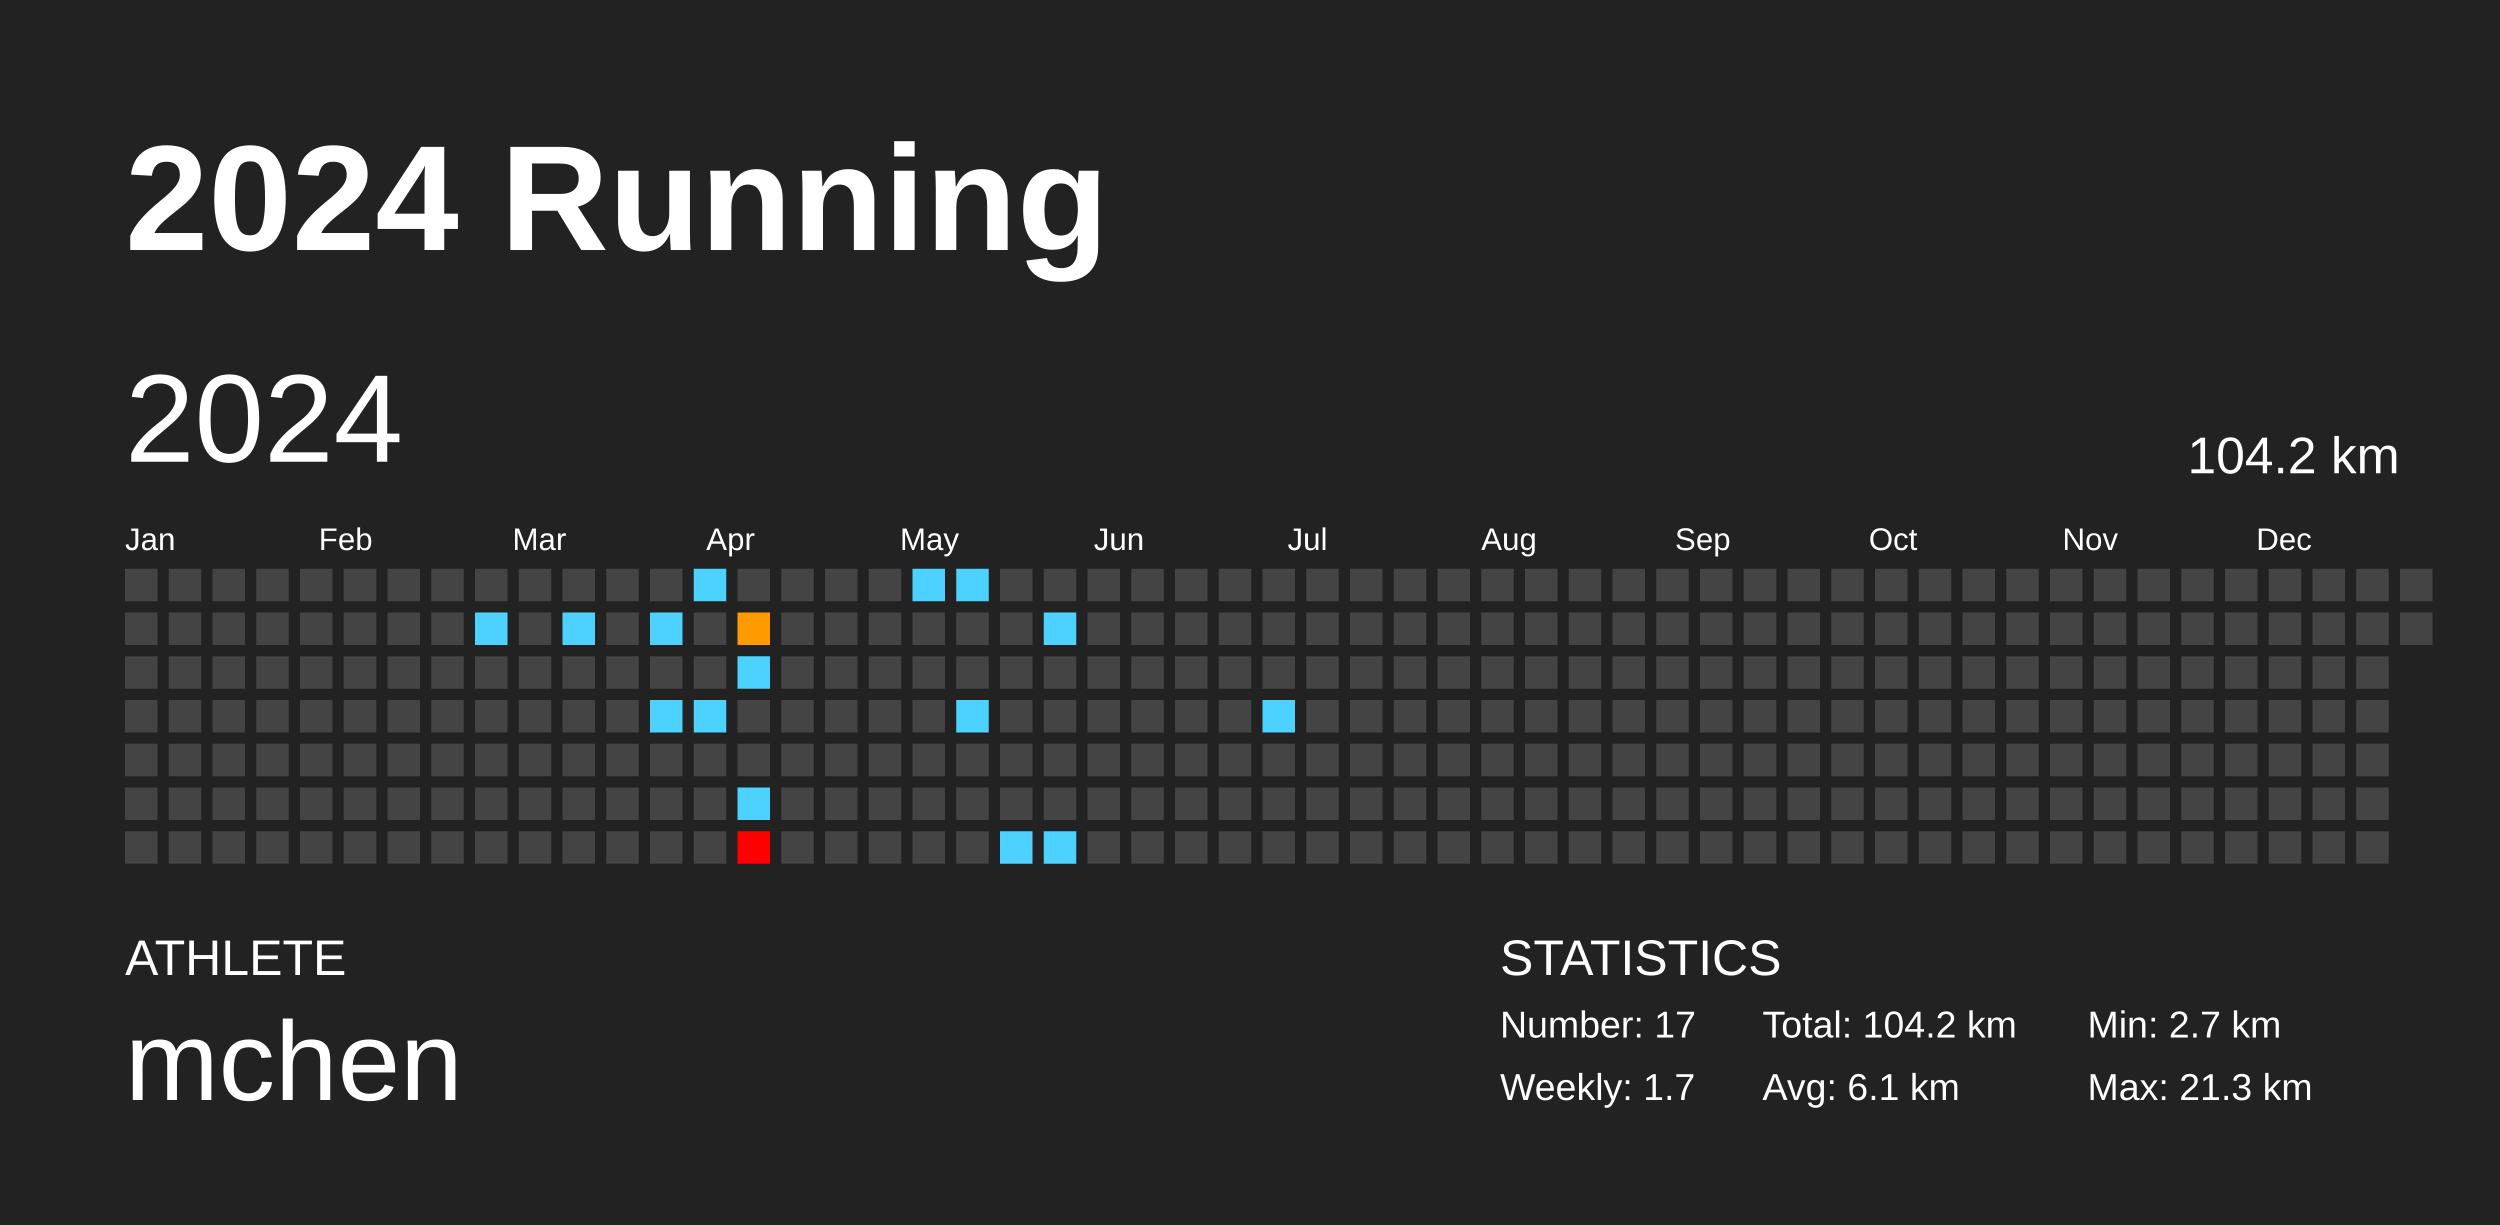
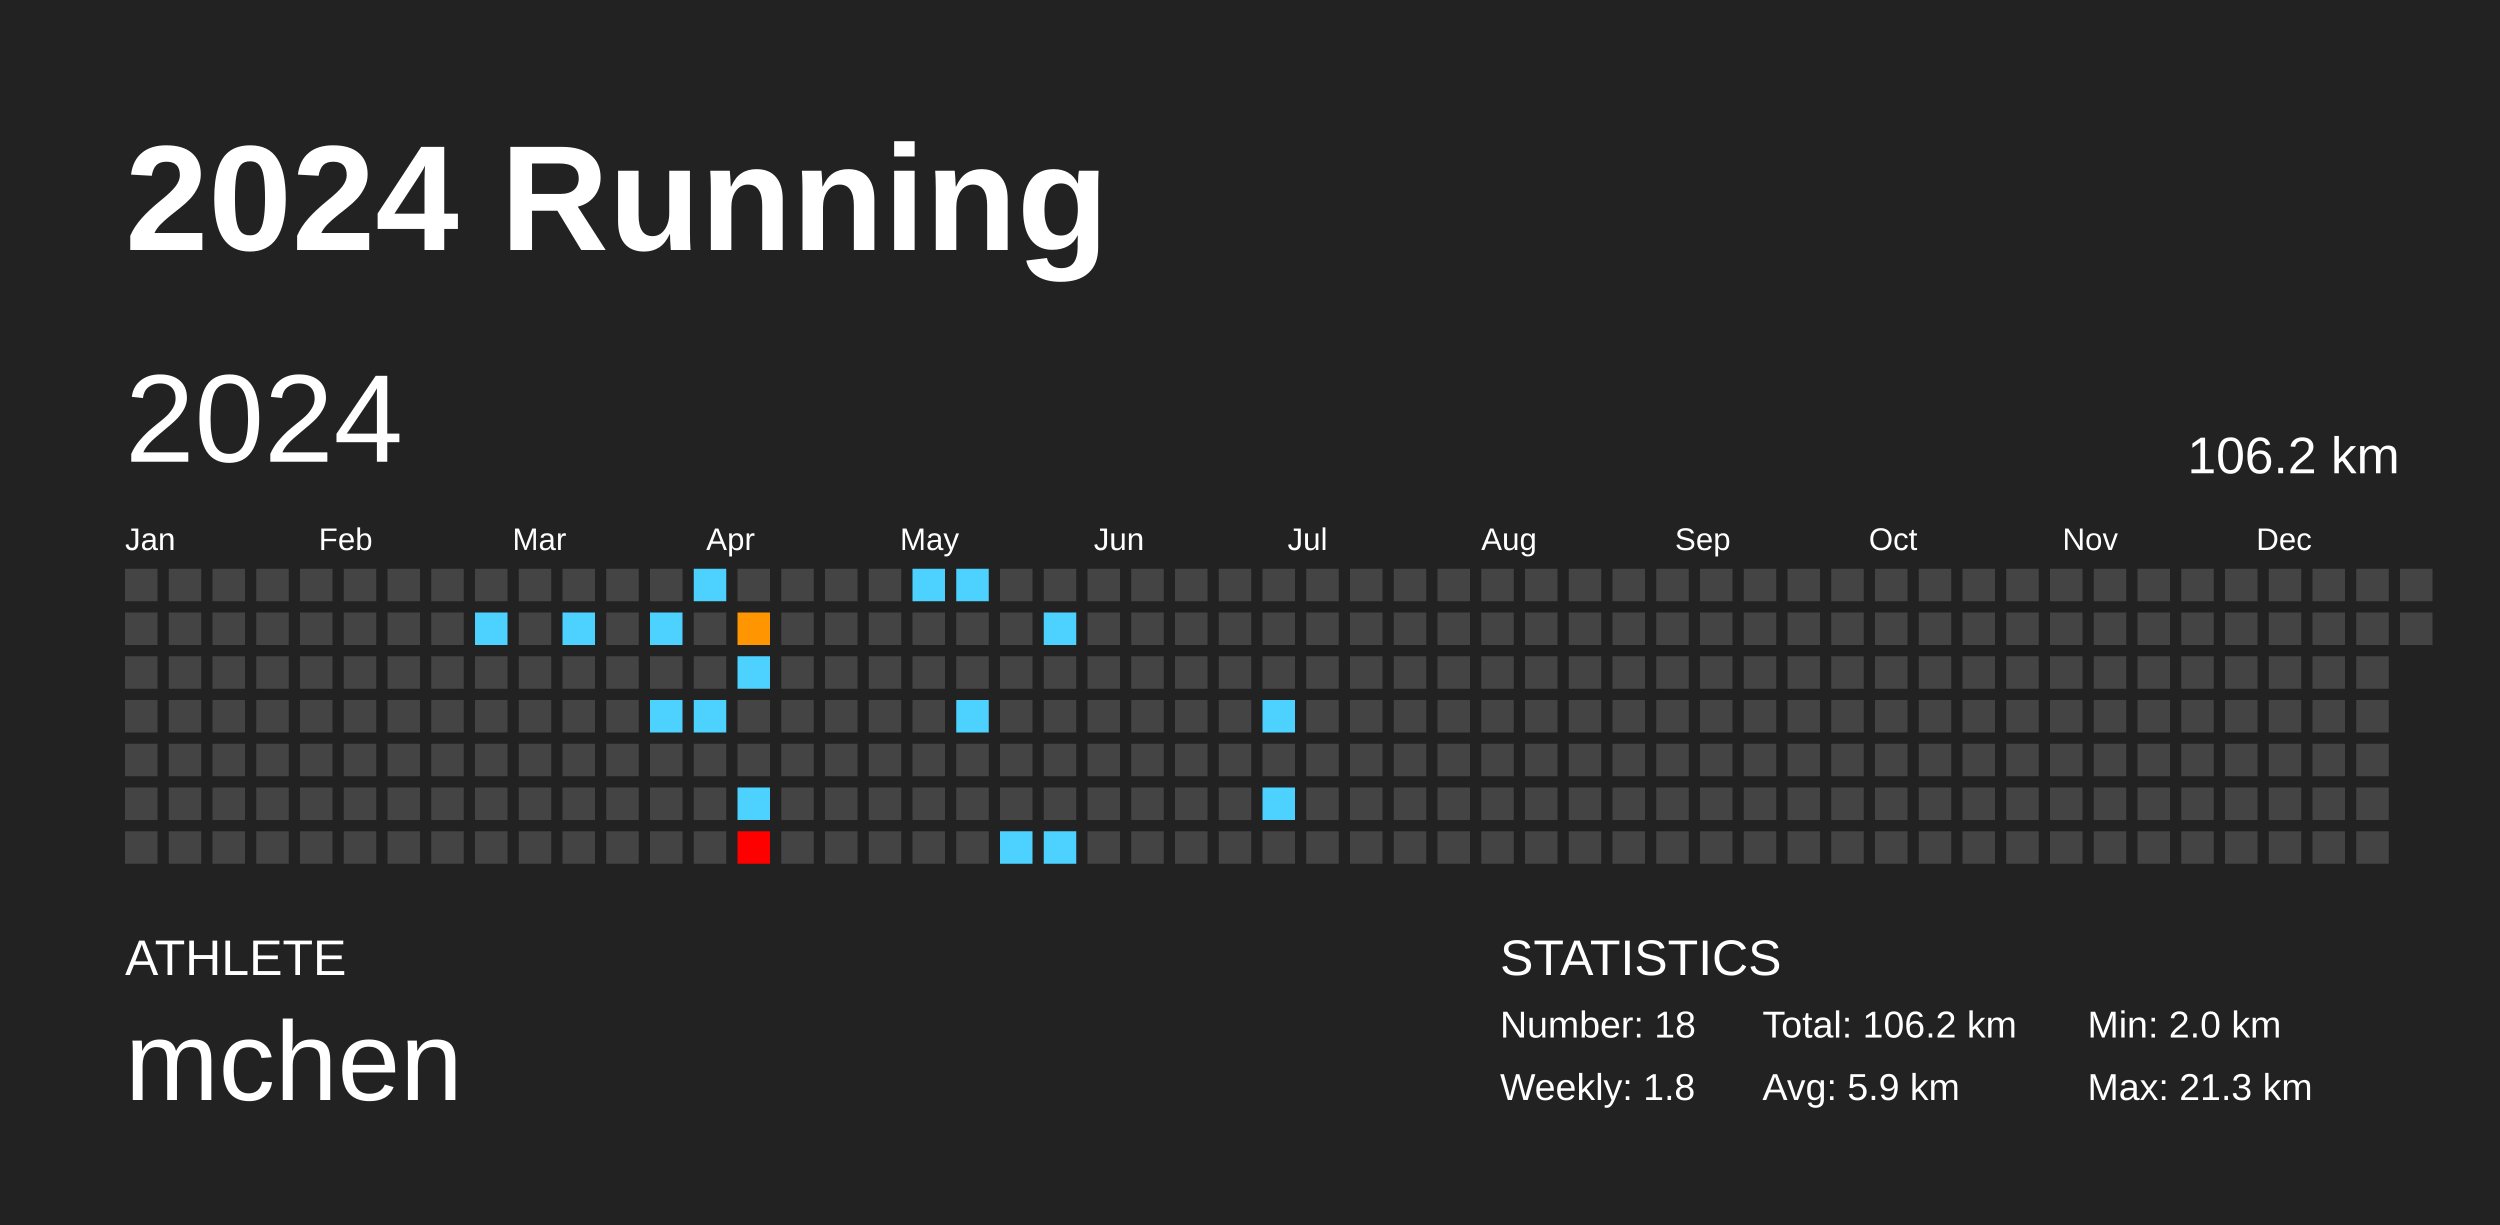
<svg xmlns="http://www.w3.org/2000/svg" baseProfile="full" height="98mm" version="1.1" viewBox="0,0,200,98" width="200mm">
  <defs />
  <rect fill="#222222" height="98" width="200" x="0" y="0" />
  <text fill="#FFFFFF" style="font-size:12px; font-family:Arial; font-weight:bold;" x="10" y="20">2024 Running</text>
  <text fill="#FFFFFF" style="font-size:4px; font-family:Arial" x="10" y="78">ATHLETE</text>
  <text fill="#FFFFFF" style="font-size:9px; font-family:Arial" x="10" y="88">mchen</text>
  <text fill="#FFFFFF" style="font-size:4px; font-family:Arial" x="120" y="78">STATISTICS</text>
-   <text fill="#FFFFFF" style="font-size:3px; font-family:Arial" x="120" y="83">Number: 17</text>
-   <text fill="#FFFFFF" style="font-size:3px; font-family:Arial" x="120" y="88">Weekly: 1.7</text>
-   <text fill="#FFFFFF" style="font-size:3px; font-family:Arial" x="141" y="83">Total: 104.2 km</text>
-   <text fill="#FFFFFF" style="font-size:3px; font-family:Arial" x="141" y="88">Avg: 6.1 km</text>
-   <text fill="#FFFFFF" style="font-size:3px; font-family:Arial" x="167" y="83">Min: 2.7 km</text>
+   <text fill="#FFFFFF" style="font-size:3px; font-family:Arial" x="120" y="83">Number: 18</text>
+   <text fill="#FFFFFF" style="font-size:3px; font-family:Arial" x="120" y="88">Weekly: 1.8</text>
+   <text fill="#FFFFFF" style="font-size:3px; font-family:Arial" x="141" y="83">Total: 106.2 km</text>
+   <text fill="#FFFFFF" style="font-size:3px; font-family:Arial" x="141" y="88">Avg: 5.9 km</text>
+   <text fill="#FFFFFF" style="font-size:3px; font-family:Arial" x="167" y="83">Min: 2.0 km</text>
  <text fill="#FFFFFF" style="font-size:3px; font-family:Arial" x="167" y="88">Max: 21.3 km</text>
  <text dominant-baseline="hanging" fill="#FFFFFF" style="font-size:10.0px; font-family:Arial;" x="10" y="30">2024</text>
-   <text dominant-baseline="hanging" fill="#FFFFFF" style="font-size:4.125px; font-family:Arial;" x="175" y="35">104.2 km</text>
+   <text dominant-baseline="hanging" fill="#FFFFFF" style="font-size:4.125px; font-family:Arial;" x="175" y="35">106.2 km</text>
  <text fill="#FFFFFF" style="font-size:2.5px; font-family:Arial" x="10.0" y="44">Jan</text>
  <text fill="#FFFFFF" style="font-size:2.5px; font-family:Arial" x="25.5" y="44">Feb</text>
  <text fill="#FFFFFF" style="font-size:2.5px; font-family:Arial" x="41.0" y="44">Mar</text>
  <text fill="#FFFFFF" style="font-size:2.5px; font-family:Arial" x="56.5" y="44">Apr</text>
  <text fill="#FFFFFF" style="font-size:2.5px; font-family:Arial" x="72.0" y="44">May</text>
  <text fill="#FFFFFF" style="font-size:2.5px; font-family:Arial" x="87.5" y="44">Jun</text>
  <text fill="#FFFFFF" style="font-size:2.5px; font-family:Arial" x="103.0" y="44">Jul</text>
  <text fill="#FFFFFF" style="font-size:2.5px; font-family:Arial" x="118.5" y="44">Aug</text>
  <text fill="#FFFFFF" style="font-size:2.5px; font-family:Arial" x="134.0" y="44">Sep</text>
  <text fill="#FFFFFF" style="font-size:2.5px; font-family:Arial" x="149.5" y="44">Oct</text>
  <text fill="#FFFFFF" style="font-size:2.5px; font-family:Arial" x="165.0" y="44">Nov</text>
  <text fill="#FFFFFF" style="font-size:2.5px; font-family:Arial" x="180.5" y="44">Dec</text>
  <rect fill="#444444" height="2.6" width="2.6" x="10.0" y="45.5" />
  <rect fill="#444444" height="2.6" width="2.6" x="10.0" y="49.0" />
  <rect fill="#444444" height="2.6" width="2.6" x="10.0" y="52.5" />
  <rect fill="#444444" height="2.6" width="2.6" x="10.0" y="56.0" />
  <rect fill="#444444" height="2.6" width="2.6" x="10.0" y="59.5" />
  <rect fill="#444444" height="2.6" width="2.6" x="10.0" y="63.0" />
  <rect fill="#444444" height="2.6" width="2.6" x="10.0" y="66.5" />
  <rect fill="#444444" height="2.6" width="2.6" x="13.5" y="45.5" />
  <rect fill="#444444" height="2.6" width="2.6" x="13.5" y="49.0" />
  <rect fill="#444444" height="2.6" width="2.6" x="13.5" y="52.5" />
  <rect fill="#444444" height="2.6" width="2.6" x="13.5" y="56.0" />
  <rect fill="#444444" height="2.6" width="2.6" x="13.5" y="59.5" />
  <rect fill="#444444" height="2.6" width="2.6" x="13.5" y="63.0" />
  <rect fill="#444444" height="2.6" width="2.6" x="13.5" y="66.5" />
  <rect fill="#444444" height="2.6" width="2.6" x="17.0" y="45.5" />
  <rect fill="#444444" height="2.6" width="2.6" x="17.0" y="49.0" />
  <rect fill="#444444" height="2.6" width="2.6" x="17.0" y="52.5" />
  <rect fill="#444444" height="2.6" width="2.6" x="17.0" y="56.0" />
  <rect fill="#444444" height="2.6" width="2.6" x="17.0" y="59.5" />
  <rect fill="#444444" height="2.6" width="2.6" x="17.0" y="63.0" />
  <rect fill="#444444" height="2.6" width="2.6" x="17.0" y="66.5" />
  <rect fill="#444444" height="2.6" width="2.6" x="20.5" y="45.5" />
  <rect fill="#444444" height="2.6" width="2.6" x="20.5" y="49.0" />
  <rect fill="#444444" height="2.6" width="2.6" x="20.5" y="52.5" />
  <rect fill="#444444" height="2.6" width="2.6" x="20.5" y="56.0" />
  <rect fill="#444444" height="2.6" width="2.6" x="20.5" y="59.5" />
  <rect fill="#444444" height="2.6" width="2.6" x="20.5" y="63.0" />
  <rect fill="#444444" height="2.6" width="2.6" x="20.5" y="66.5" />
  <rect fill="#444444" height="2.6" width="2.6" x="24.0" y="45.5" />
  <rect fill="#444444" height="2.6" width="2.6" x="24.0" y="49.0" />
  <rect fill="#444444" height="2.6" width="2.6" x="24.0" y="52.5" />
  <rect fill="#444444" height="2.6" width="2.6" x="24.0" y="56.0" />
  <rect fill="#444444" height="2.6" width="2.6" x="24.0" y="59.5" />
  <rect fill="#444444" height="2.6" width="2.6" x="24.0" y="63.0" />
  <rect fill="#444444" height="2.6" width="2.6" x="24.0" y="66.5" />
  <rect fill="#444444" height="2.6" width="2.6" x="27.5" y="45.5" />
  <rect fill="#444444" height="2.6" width="2.6" x="27.5" y="49.0" />
  <rect fill="#444444" height="2.6" width="2.6" x="27.5" y="52.5" />
  <rect fill="#444444" height="2.6" width="2.6" x="27.5" y="56.0" />
  <rect fill="#444444" height="2.6" width="2.6" x="27.5" y="59.5" />
  <rect fill="#444444" height="2.6" width="2.6" x="27.5" y="63.0" />
  <rect fill="#444444" height="2.6" width="2.6" x="27.5" y="66.5" />
  <rect fill="#444444" height="2.6" width="2.6" x="31.0" y="45.5" />
  <rect fill="#444444" height="2.6" width="2.6" x="31.0" y="49.0" />
  <rect fill="#444444" height="2.6" width="2.6" x="31.0" y="52.5" />
  <rect fill="#444444" height="2.6" width="2.6" x="31.0" y="56.0" />
  <rect fill="#444444" height="2.6" width="2.6" x="31.0" y="59.5" />
  <rect fill="#444444" height="2.6" width="2.6" x="31.0" y="63.0" />
  <rect fill="#444444" height="2.6" width="2.6" x="31.0" y="66.5" />
  <rect fill="#444444" height="2.6" width="2.6" x="34.5" y="45.5" />
  <rect fill="#444444" height="2.6" width="2.6" x="34.5" y="49.0" />
  <rect fill="#444444" height="2.6" width="2.6" x="34.5" y="52.5" />
  <rect fill="#444444" height="2.6" width="2.6" x="34.5" y="56.0" />
  <rect fill="#444444" height="2.6" width="2.6" x="34.5" y="59.5" />
  <rect fill="#444444" height="2.6" width="2.6" x="34.5" y="63.0" />
  <rect fill="#444444" height="2.6" width="2.6" x="34.5" y="66.5" />
  <rect fill="#444444" height="2.6" width="2.6" x="38.0" y="45.5" />
  <rect fill="#4dd2ff" height="2.6" width="2.6" x="38.0" y="49.0" />
  <rect fill="#444444" height="2.6" width="2.6" x="38.0" y="52.5" />
  <rect fill="#444444" height="2.6" width="2.6" x="38.0" y="56.0" />
  <rect fill="#444444" height="2.6" width="2.6" x="38.0" y="59.5" />
  <rect fill="#444444" height="2.6" width="2.6" x="38.0" y="63.0" />
  <rect fill="#444444" height="2.6" width="2.6" x="38.0" y="66.5" />
  <rect fill="#444444" height="2.6" width="2.6" x="41.5" y="45.5" />
  <rect fill="#444444" height="2.6" width="2.6" x="41.5" y="49.0" />
  <rect fill="#444444" height="2.6" width="2.6" x="41.5" y="52.5" />
  <rect fill="#444444" height="2.6" width="2.6" x="41.5" y="56.0" />
  <rect fill="#444444" height="2.6" width="2.6" x="41.5" y="59.5" />
  <rect fill="#444444" height="2.6" width="2.6" x="41.5" y="63.0" />
  <rect fill="#444444" height="2.6" width="2.6" x="41.5" y="66.5" />
  <rect fill="#444444" height="2.6" width="2.6" x="45.0" y="45.5" />
  <rect fill="#4dd2ff" height="2.6" width="2.6" x="45.0" y="49.0" />
  <rect fill="#444444" height="2.6" width="2.6" x="45.0" y="52.5" />
  <rect fill="#444444" height="2.6" width="2.6" x="45.0" y="56.0" />
  <rect fill="#444444" height="2.6" width="2.6" x="45.0" y="59.5" />
  <rect fill="#444444" height="2.6" width="2.6" x="45.0" y="63.0" />
  <rect fill="#444444" height="2.6" width="2.6" x="45.0" y="66.5" />
  <rect fill="#444444" height="2.6" width="2.6" x="48.5" y="45.5" />
  <rect fill="#444444" height="2.6" width="2.6" x="48.5" y="49.0" />
  <rect fill="#444444" height="2.6" width="2.6" x="48.5" y="52.5" />
  <rect fill="#444444" height="2.6" width="2.6" x="48.5" y="56.0" />
  <rect fill="#444444" height="2.6" width="2.6" x="48.5" y="59.5" />
  <rect fill="#444444" height="2.6" width="2.6" x="48.5" y="63.0" />
  <rect fill="#444444" height="2.6" width="2.6" x="48.5" y="66.5" />
  <rect fill="#444444" height="2.6" width="2.6" x="52.0" y="45.5" />
  <rect fill="#4dd2ff" height="2.6" width="2.6" x="52.0" y="49.0" />
  <rect fill="#444444" height="2.6" width="2.6" x="52.0" y="52.5" />
  <rect fill="#4dd2ff" height="2.6" width="2.6" x="52.0" y="56.0" />
  <rect fill="#444444" height="2.6" width="2.6" x="52.0" y="59.5" />
  <rect fill="#444444" height="2.6" width="2.6" x="52.0" y="63.0" />
  <rect fill="#444444" height="2.6" width="2.6" x="52.0" y="66.5" />
  <rect fill="#4dd2ff" height="2.6" width="2.6" x="55.5" y="45.5" />
  <rect fill="#444444" height="2.6" width="2.6" x="55.5" y="49.0" />
  <rect fill="#444444" height="2.6" width="2.6" x="55.5" y="52.5" />
  <rect fill="#4dd2ff" height="2.6" width="2.6" x="55.5" y="56.0" />
  <rect fill="#444444" height="2.6" width="2.6" x="55.5" y="59.5" />
  <rect fill="#444444" height="2.6" width="2.6" x="55.5" y="63.0" />
  <rect fill="#444444" height="2.6" width="2.6" x="55.5" y="66.5" />
  <rect fill="#444444" height="2.6" width="2.6" x="59.0" y="45.5" />
-   <rect fill="#ff9b00" height="2.6" width="2.6" x="59.0" y="49.0" />
+   <rect fill="#ff9500" height="2.6" width="2.6" x="59.0" y="49.0" />
  <rect fill="#4dd2ff" height="2.6" width="2.6" x="59.0" y="52.5" />
  <rect fill="#444444" height="2.6" width="2.6" x="59.0" y="56.0" />
  <rect fill="#444444" height="2.6" width="2.6" x="59.0" y="59.5" />
  <rect fill="#4dd2ff" height="2.6" width="2.6" x="59.0" y="63.0" />
  <rect fill="red" height="2.6" width="2.6" x="59.0" y="66.5" />
  <rect fill="#444444" height="2.6" width="2.6" x="62.5" y="45.5" />
  <rect fill="#444444" height="2.6" width="2.6" x="62.5" y="49.0" />
  <rect fill="#444444" height="2.6" width="2.6" x="62.5" y="52.5" />
  <rect fill="#444444" height="2.6" width="2.6" x="62.5" y="56.0" />
  <rect fill="#444444" height="2.6" width="2.6" x="62.5" y="59.5" />
  <rect fill="#444444" height="2.6" width="2.6" x="62.5" y="63.0" />
  <rect fill="#444444" height="2.6" width="2.6" x="62.5" y="66.5" />
  <rect fill="#444444" height="2.6" width="2.6" x="66.0" y="45.5" />
  <rect fill="#444444" height="2.6" width="2.6" x="66.0" y="49.0" />
  <rect fill="#444444" height="2.6" width="2.6" x="66.0" y="52.5" />
  <rect fill="#444444" height="2.6" width="2.6" x="66.0" y="56.0" />
  <rect fill="#444444" height="2.6" width="2.6" x="66.0" y="59.5" />
  <rect fill="#444444" height="2.6" width="2.6" x="66.0" y="63.0" />
  <rect fill="#444444" height="2.6" width="2.6" x="66.0" y="66.5" />
  <rect fill="#444444" height="2.6" width="2.6" x="69.5" y="45.5" />
  <rect fill="#444444" height="2.6" width="2.6" x="69.5" y="49.0" />
  <rect fill="#444444" height="2.6" width="2.6" x="69.5" y="52.5" />
  <rect fill="#444444" height="2.6" width="2.6" x="69.5" y="56.0" />
  <rect fill="#444444" height="2.6" width="2.6" x="69.5" y="59.5" />
  <rect fill="#444444" height="2.6" width="2.6" x="69.5" y="63.0" />
  <rect fill="#444444" height="2.6" width="2.6" x="69.5" y="66.5" />
  <rect fill="#4dd2ff" height="2.6" width="2.6" x="73.0" y="45.5" />
  <rect fill="#444444" height="2.6" width="2.6" x="73.0" y="49.0" />
  <rect fill="#444444" height="2.6" width="2.6" x="73.0" y="52.5" />
  <rect fill="#444444" height="2.6" width="2.6" x="73.0" y="56.0" />
  <rect fill="#444444" height="2.6" width="2.6" x="73.0" y="59.5" />
  <rect fill="#444444" height="2.6" width="2.6" x="73.0" y="63.0" />
  <rect fill="#444444" height="2.6" width="2.6" x="73.0" y="66.5" />
  <rect fill="#4dd2ff" height="2.6" width="2.6" x="76.5" y="45.5" />
  <rect fill="#444444" height="2.6" width="2.6" x="76.5" y="49.0" />
  <rect fill="#444444" height="2.6" width="2.6" x="76.5" y="52.5" />
  <rect fill="#4dd2ff" height="2.6" width="2.6" x="76.5" y="56.0" />
  <rect fill="#444444" height="2.6" width="2.6" x="76.5" y="59.5" />
  <rect fill="#444444" height="2.6" width="2.6" x="76.5" y="63.0" />
  <rect fill="#444444" height="2.6" width="2.6" x="76.5" y="66.5" />
  <rect fill="#444444" height="2.6" width="2.6" x="80.0" y="45.5" />
  <rect fill="#444444" height="2.6" width="2.6" x="80.0" y="49.0" />
  <rect fill="#444444" height="2.6" width="2.6" x="80.0" y="52.5" />
  <rect fill="#444444" height="2.6" width="2.6" x="80.0" y="56.0" />
  <rect fill="#444444" height="2.6" width="2.6" x="80.0" y="59.5" />
  <rect fill="#444444" height="2.6" width="2.6" x="80.0" y="63.0" />
  <rect fill="#4dd2ff" height="2.6" width="2.6" x="80.0" y="66.5" />
  <rect fill="#444444" height="2.6" width="2.6" x="83.5" y="45.5" />
  <rect fill="#4dd2ff" height="2.6" width="2.6" x="83.5" y="49.0" />
  <rect fill="#444444" height="2.6" width="2.6" x="83.5" y="52.5" />
  <rect fill="#444444" height="2.6" width="2.6" x="83.5" y="56.0" />
  <rect fill="#444444" height="2.6" width="2.6" x="83.5" y="59.5" />
  <rect fill="#444444" height="2.6" width="2.6" x="83.5" y="63.0" />
  <rect fill="#4dd2ff" height="2.6" width="2.6" x="83.5" y="66.5" />
  <rect fill="#444444" height="2.6" width="2.6" x="87.0" y="45.5" />
  <rect fill="#444444" height="2.6" width="2.6" x="87.0" y="49.0" />
  <rect fill="#444444" height="2.6" width="2.6" x="87.0" y="52.5" />
  <rect fill="#444444" height="2.6" width="2.6" x="87.0" y="56.0" />
  <rect fill="#444444" height="2.6" width="2.6" x="87.0" y="59.5" />
  <rect fill="#444444" height="2.6" width="2.6" x="87.0" y="63.0" />
  <rect fill="#444444" height="2.6" width="2.6" x="87.0" y="66.5" />
  <rect fill="#444444" height="2.6" width="2.6" x="90.5" y="45.5" />
  <rect fill="#444444" height="2.6" width="2.6" x="90.5" y="49.0" />
  <rect fill="#444444" height="2.6" width="2.6" x="90.5" y="52.5" />
  <rect fill="#444444" height="2.6" width="2.6" x="90.5" y="56.0" />
  <rect fill="#444444" height="2.6" width="2.6" x="90.5" y="59.5" />
  <rect fill="#444444" height="2.6" width="2.6" x="90.5" y="63.0" />
  <rect fill="#444444" height="2.6" width="2.6" x="90.5" y="66.5" />
  <rect fill="#444444" height="2.6" width="2.6" x="94.0" y="45.5" />
  <rect fill="#444444" height="2.6" width="2.6" x="94.0" y="49.0" />
  <rect fill="#444444" height="2.6" width="2.6" x="94.0" y="52.5" />
  <rect fill="#444444" height="2.6" width="2.6" x="94.0" y="56.0" />
  <rect fill="#444444" height="2.6" width="2.6" x="94.0" y="59.5" />
  <rect fill="#444444" height="2.6" width="2.6" x="94.0" y="63.0" />
  <rect fill="#444444" height="2.6" width="2.6" x="94.0" y="66.5" />
  <rect fill="#444444" height="2.6" width="2.6" x="97.5" y="45.5" />
  <rect fill="#444444" height="2.6" width="2.6" x="97.5" y="49.0" />
  <rect fill="#444444" height="2.6" width="2.6" x="97.5" y="52.5" />
  <rect fill="#444444" height="2.6" width="2.6" x="97.5" y="56.0" />
  <rect fill="#444444" height="2.6" width="2.6" x="97.5" y="59.5" />
  <rect fill="#444444" height="2.6" width="2.6" x="97.5" y="63.0" />
  <rect fill="#444444" height="2.6" width="2.6" x="97.5" y="66.5" />
  <rect fill="#444444" height="2.6" width="2.6" x="101.0" y="45.5" />
  <rect fill="#444444" height="2.6" width="2.6" x="101.0" y="49.0" />
  <rect fill="#444444" height="2.6" width="2.6" x="101.0" y="52.5" />
  <rect fill="#4dd2ff" height="2.6" width="2.6" x="101.0" y="56.0" />
  <rect fill="#444444" height="2.6" width="2.6" x="101.0" y="59.5" />
-   <rect fill="#444444" height="2.6" width="2.6" x="101.0" y="63.0" />
+   <rect fill="#4dd2ff" height="2.6" width="2.6" x="101.0" y="63.0" />
  <rect fill="#444444" height="2.6" width="2.6" x="101.0" y="66.5" />
  <rect fill="#444444" height="2.6" width="2.6" x="104.5" y="45.5" />
  <rect fill="#444444" height="2.6" width="2.6" x="104.5" y="49.0" />
  <rect fill="#444444" height="2.6" width="2.6" x="104.5" y="52.5" />
  <rect fill="#444444" height="2.6" width="2.6" x="104.5" y="56.0" />
  <rect fill="#444444" height="2.6" width="2.6" x="104.5" y="59.5" />
  <rect fill="#444444" height="2.6" width="2.6" x="104.5" y="63.0" />
  <rect fill="#444444" height="2.6" width="2.6" x="104.5" y="66.5" />
  <rect fill="#444444" height="2.6" width="2.6" x="108.0" y="45.5" />
  <rect fill="#444444" height="2.6" width="2.6" x="108.0" y="49.0" />
  <rect fill="#444444" height="2.6" width="2.6" x="108.0" y="52.5" />
  <rect fill="#444444" height="2.6" width="2.6" x="108.0" y="56.0" />
  <rect fill="#444444" height="2.6" width="2.6" x="108.0" y="59.5" />
  <rect fill="#444444" height="2.6" width="2.6" x="108.0" y="63.0" />
  <rect fill="#444444" height="2.6" width="2.6" x="108.0" y="66.5" />
  <rect fill="#444444" height="2.6" width="2.6" x="111.5" y="45.5" />
  <rect fill="#444444" height="2.6" width="2.6" x="111.5" y="49.0" />
  <rect fill="#444444" height="2.6" width="2.6" x="111.5" y="52.5" />
  <rect fill="#444444" height="2.6" width="2.6" x="111.5" y="56.0" />
  <rect fill="#444444" height="2.6" width="2.6" x="111.5" y="59.5" />
  <rect fill="#444444" height="2.6" width="2.6" x="111.5" y="63.0" />
  <rect fill="#444444" height="2.6" width="2.6" x="111.5" y="66.5" />
  <rect fill="#444444" height="2.6" width="2.6" x="115.0" y="45.5" />
  <rect fill="#444444" height="2.6" width="2.6" x="115.0" y="49.0" />
  <rect fill="#444444" height="2.6" width="2.6" x="115.0" y="52.5" />
  <rect fill="#444444" height="2.6" width="2.6" x="115.0" y="56.0" />
  <rect fill="#444444" height="2.6" width="2.6" x="115.0" y="59.5" />
  <rect fill="#444444" height="2.6" width="2.6" x="115.0" y="63.0" />
  <rect fill="#444444" height="2.6" width="2.6" x="115.0" y="66.5" />
  <rect fill="#444444" height="2.6" width="2.6" x="118.5" y="45.5" />
  <rect fill="#444444" height="2.6" width="2.6" x="118.5" y="49.0" />
  <rect fill="#444444" height="2.6" width="2.6" x="118.5" y="52.5" />
  <rect fill="#444444" height="2.6" width="2.6" x="118.5" y="56.0" />
  <rect fill="#444444" height="2.6" width="2.6" x="118.5" y="59.5" />
  <rect fill="#444444" height="2.6" width="2.6" x="118.5" y="63.0" />
  <rect fill="#444444" height="2.6" width="2.6" x="118.5" y="66.5" />
  <rect fill="#444444" height="2.6" width="2.6" x="122.0" y="45.5" />
  <rect fill="#444444" height="2.6" width="2.6" x="122.0" y="49.0" />
  <rect fill="#444444" height="2.6" width="2.6" x="122.0" y="52.5" />
  <rect fill="#444444" height="2.6" width="2.6" x="122.0" y="56.0" />
  <rect fill="#444444" height="2.6" width="2.6" x="122.0" y="59.5" />
  <rect fill="#444444" height="2.6" width="2.6" x="122.0" y="63.0" />
  <rect fill="#444444" height="2.6" width="2.6" x="122.0" y="66.5" />
  <rect fill="#444444" height="2.6" width="2.6" x="125.5" y="45.5" />
  <rect fill="#444444" height="2.6" width="2.6" x="125.5" y="49.0" />
  <rect fill="#444444" height="2.6" width="2.6" x="125.5" y="52.5" />
  <rect fill="#444444" height="2.6" width="2.6" x="125.5" y="56.0" />
  <rect fill="#444444" height="2.6" width="2.6" x="125.5" y="59.5" />
  <rect fill="#444444" height="2.6" width="2.6" x="125.5" y="63.0" />
  <rect fill="#444444" height="2.6" width="2.6" x="125.5" y="66.5" />
  <rect fill="#444444" height="2.6" width="2.6" x="129.0" y="45.5" />
  <rect fill="#444444" height="2.6" width="2.6" x="129.0" y="49.0" />
  <rect fill="#444444" height="2.6" width="2.6" x="129.0" y="52.5" />
  <rect fill="#444444" height="2.6" width="2.6" x="129.0" y="56.0" />
  <rect fill="#444444" height="2.6" width="2.6" x="129.0" y="59.5" />
  <rect fill="#444444" height="2.6" width="2.6" x="129.0" y="63.0" />
  <rect fill="#444444" height="2.6" width="2.6" x="129.0" y="66.5" />
  <rect fill="#444444" height="2.6" width="2.6" x="132.5" y="45.5" />
  <rect fill="#444444" height="2.6" width="2.6" x="132.5" y="49.0" />
  <rect fill="#444444" height="2.6" width="2.6" x="132.5" y="52.5" />
  <rect fill="#444444" height="2.6" width="2.6" x="132.5" y="56.0" />
  <rect fill="#444444" height="2.6" width="2.6" x="132.5" y="59.5" />
  <rect fill="#444444" height="2.6" width="2.6" x="132.5" y="63.0" />
  <rect fill="#444444" height="2.6" width="2.6" x="132.5" y="66.5" />
  <rect fill="#444444" height="2.6" width="2.6" x="136.0" y="45.5" />
  <rect fill="#444444" height="2.6" width="2.6" x="136.0" y="49.0" />
  <rect fill="#444444" height="2.6" width="2.6" x="136.0" y="52.5" />
  <rect fill="#444444" height="2.6" width="2.6" x="136.0" y="56.0" />
  <rect fill="#444444" height="2.6" width="2.6" x="136.0" y="59.5" />
  <rect fill="#444444" height="2.6" width="2.6" x="136.0" y="63.0" />
  <rect fill="#444444" height="2.6" width="2.6" x="136.0" y="66.5" />
  <rect fill="#444444" height="2.6" width="2.6" x="139.5" y="45.5" />
  <rect fill="#444444" height="2.6" width="2.6" x="139.5" y="49.0" />
  <rect fill="#444444" height="2.6" width="2.6" x="139.5" y="52.5" />
  <rect fill="#444444" height="2.6" width="2.6" x="139.5" y="56.0" />
  <rect fill="#444444" height="2.6" width="2.6" x="139.5" y="59.5" />
  <rect fill="#444444" height="2.6" width="2.6" x="139.5" y="63.0" />
  <rect fill="#444444" height="2.6" width="2.6" x="139.5" y="66.5" />
  <rect fill="#444444" height="2.6" width="2.6" x="143.0" y="45.5" />
  <rect fill="#444444" height="2.6" width="2.6" x="143.0" y="49.0" />
  <rect fill="#444444" height="2.6" width="2.6" x="143.0" y="52.5" />
  <rect fill="#444444" height="2.6" width="2.6" x="143.0" y="56.0" />
  <rect fill="#444444" height="2.6" width="2.6" x="143.0" y="59.5" />
  <rect fill="#444444" height="2.6" width="2.6" x="143.0" y="63.0" />
  <rect fill="#444444" height="2.6" width="2.6" x="143.0" y="66.5" />
  <rect fill="#444444" height="2.6" width="2.6" x="146.5" y="45.5" />
  <rect fill="#444444" height="2.6" width="2.6" x="146.5" y="49.0" />
  <rect fill="#444444" height="2.6" width="2.6" x="146.5" y="52.5" />
  <rect fill="#444444" height="2.6" width="2.6" x="146.5" y="56.0" />
  <rect fill="#444444" height="2.6" width="2.6" x="146.5" y="59.5" />
  <rect fill="#444444" height="2.6" width="2.6" x="146.5" y="63.0" />
  <rect fill="#444444" height="2.6" width="2.6" x="146.5" y="66.5" />
  <rect fill="#444444" height="2.6" width="2.6" x="150.0" y="45.5" />
  <rect fill="#444444" height="2.6" width="2.6" x="150.0" y="49.0" />
  <rect fill="#444444" height="2.6" width="2.6" x="150.0" y="52.5" />
  <rect fill="#444444" height="2.6" width="2.6" x="150.0" y="56.0" />
  <rect fill="#444444" height="2.6" width="2.6" x="150.0" y="59.5" />
  <rect fill="#444444" height="2.6" width="2.6" x="150.0" y="63.0" />
  <rect fill="#444444" height="2.6" width="2.6" x="150.0" y="66.5" />
  <rect fill="#444444" height="2.6" width="2.6" x="153.5" y="45.5" />
  <rect fill="#444444" height="2.6" width="2.6" x="153.5" y="49.0" />
  <rect fill="#444444" height="2.6" width="2.6" x="153.5" y="52.5" />
  <rect fill="#444444" height="2.6" width="2.6" x="153.5" y="56.0" />
  <rect fill="#444444" height="2.6" width="2.6" x="153.5" y="59.5" />
  <rect fill="#444444" height="2.6" width="2.6" x="153.5" y="63.0" />
  <rect fill="#444444" height="2.6" width="2.6" x="153.5" y="66.5" />
  <rect fill="#444444" height="2.6" width="2.6" x="157.0" y="45.5" />
  <rect fill="#444444" height="2.6" width="2.6" x="157.0" y="49.0" />
  <rect fill="#444444" height="2.6" width="2.6" x="157.0" y="52.5" />
  <rect fill="#444444" height="2.6" width="2.6" x="157.0" y="56.0" />
  <rect fill="#444444" height="2.6" width="2.6" x="157.0" y="59.5" />
  <rect fill="#444444" height="2.6" width="2.6" x="157.0" y="63.0" />
  <rect fill="#444444" height="2.6" width="2.6" x="157.0" y="66.5" />
  <rect fill="#444444" height="2.6" width="2.6" x="160.5" y="45.5" />
  <rect fill="#444444" height="2.6" width="2.6" x="160.5" y="49.0" />
  <rect fill="#444444" height="2.6" width="2.6" x="160.5" y="52.5" />
  <rect fill="#444444" height="2.6" width="2.6" x="160.5" y="56.0" />
  <rect fill="#444444" height="2.6" width="2.6" x="160.5" y="59.5" />
  <rect fill="#444444" height="2.6" width="2.6" x="160.5" y="63.0" />
  <rect fill="#444444" height="2.6" width="2.6" x="160.5" y="66.5" />
  <rect fill="#444444" height="2.6" width="2.6" x="164.0" y="45.5" />
  <rect fill="#444444" height="2.6" width="2.6" x="164.0" y="49.0" />
  <rect fill="#444444" height="2.6" width="2.6" x="164.0" y="52.5" />
  <rect fill="#444444" height="2.6" width="2.6" x="164.0" y="56.0" />
  <rect fill="#444444" height="2.6" width="2.6" x="164.0" y="59.5" />
  <rect fill="#444444" height="2.6" width="2.6" x="164.0" y="63.0" />
  <rect fill="#444444" height="2.6" width="2.6" x="164.0" y="66.5" />
  <rect fill="#444444" height="2.6" width="2.6" x="167.5" y="45.5" />
  <rect fill="#444444" height="2.6" width="2.6" x="167.5" y="49.0" />
  <rect fill="#444444" height="2.6" width="2.6" x="167.5" y="52.5" />
  <rect fill="#444444" height="2.6" width="2.6" x="167.5" y="56.0" />
  <rect fill="#444444" height="2.6" width="2.6" x="167.5" y="59.5" />
  <rect fill="#444444" height="2.6" width="2.6" x="167.5" y="63.0" />
  <rect fill="#444444" height="2.6" width="2.6" x="167.5" y="66.5" />
  <rect fill="#444444" height="2.6" width="2.6" x="171.0" y="45.5" />
  <rect fill="#444444" height="2.6" width="2.6" x="171.0" y="49.0" />
  <rect fill="#444444" height="2.6" width="2.6" x="171.0" y="52.5" />
  <rect fill="#444444" height="2.6" width="2.6" x="171.0" y="56.0" />
  <rect fill="#444444" height="2.6" width="2.6" x="171.0" y="59.5" />
  <rect fill="#444444" height="2.6" width="2.6" x="171.0" y="63.0" />
  <rect fill="#444444" height="2.6" width="2.6" x="171.0" y="66.5" />
  <rect fill="#444444" height="2.6" width="2.6" x="174.5" y="45.5" />
  <rect fill="#444444" height="2.6" width="2.6" x="174.5" y="49.0" />
  <rect fill="#444444" height="2.6" width="2.6" x="174.5" y="52.5" />
  <rect fill="#444444" height="2.6" width="2.6" x="174.5" y="56.0" />
  <rect fill="#444444" height="2.6" width="2.6" x="174.5" y="59.5" />
  <rect fill="#444444" height="2.6" width="2.6" x="174.5" y="63.0" />
  <rect fill="#444444" height="2.6" width="2.6" x="174.5" y="66.5" />
  <rect fill="#444444" height="2.6" width="2.6" x="178.0" y="45.5" />
  <rect fill="#444444" height="2.6" width="2.6" x="178.0" y="49.0" />
  <rect fill="#444444" height="2.6" width="2.6" x="178.0" y="52.5" />
  <rect fill="#444444" height="2.6" width="2.6" x="178.0" y="56.0" />
  <rect fill="#444444" height="2.6" width="2.6" x="178.0" y="59.5" />
  <rect fill="#444444" height="2.6" width="2.6" x="178.0" y="63.0" />
  <rect fill="#444444" height="2.6" width="2.6" x="178.0" y="66.5" />
  <rect fill="#444444" height="2.6" width="2.6" x="181.5" y="45.5" />
  <rect fill="#444444" height="2.6" width="2.6" x="181.5" y="49.0" />
  <rect fill="#444444" height="2.6" width="2.6" x="181.5" y="52.5" />
  <rect fill="#444444" height="2.6" width="2.6" x="181.5" y="56.0" />
  <rect fill="#444444" height="2.6" width="2.6" x="181.5" y="59.5" />
  <rect fill="#444444" height="2.6" width="2.6" x="181.5" y="63.0" />
  <rect fill="#444444" height="2.6" width="2.6" x="181.5" y="66.5" />
  <rect fill="#444444" height="2.6" width="2.6" x="185.0" y="45.5" />
  <rect fill="#444444" height="2.6" width="2.6" x="185.0" y="49.0" />
  <rect fill="#444444" height="2.6" width="2.6" x="185.0" y="52.5" />
  <rect fill="#444444" height="2.6" width="2.6" x="185.0" y="56.0" />
  <rect fill="#444444" height="2.6" width="2.6" x="185.0" y="59.5" />
  <rect fill="#444444" height="2.6" width="2.6" x="185.0" y="63.0" />
  <rect fill="#444444" height="2.6" width="2.6" x="185.0" y="66.5" />
  <rect fill="#444444" height="2.6" width="2.6" x="188.5" y="45.5" />
  <rect fill="#444444" height="2.6" width="2.6" x="188.5" y="49.0" />
  <rect fill="#444444" height="2.6" width="2.6" x="188.5" y="52.5" />
  <rect fill="#444444" height="2.6" width="2.6" x="188.5" y="56.0" />
  <rect fill="#444444" height="2.6" width="2.6" x="188.5" y="59.5" />
  <rect fill="#444444" height="2.6" width="2.6" x="188.5" y="63.0" />
  <rect fill="#444444" height="2.6" width="2.6" x="188.5" y="66.5" />
  <rect fill="#444444" height="2.6" width="2.6" x="192.0" y="45.5" />
  <rect fill="#444444" height="2.6" width="2.6" x="192.0" y="49.0" />
</svg>
